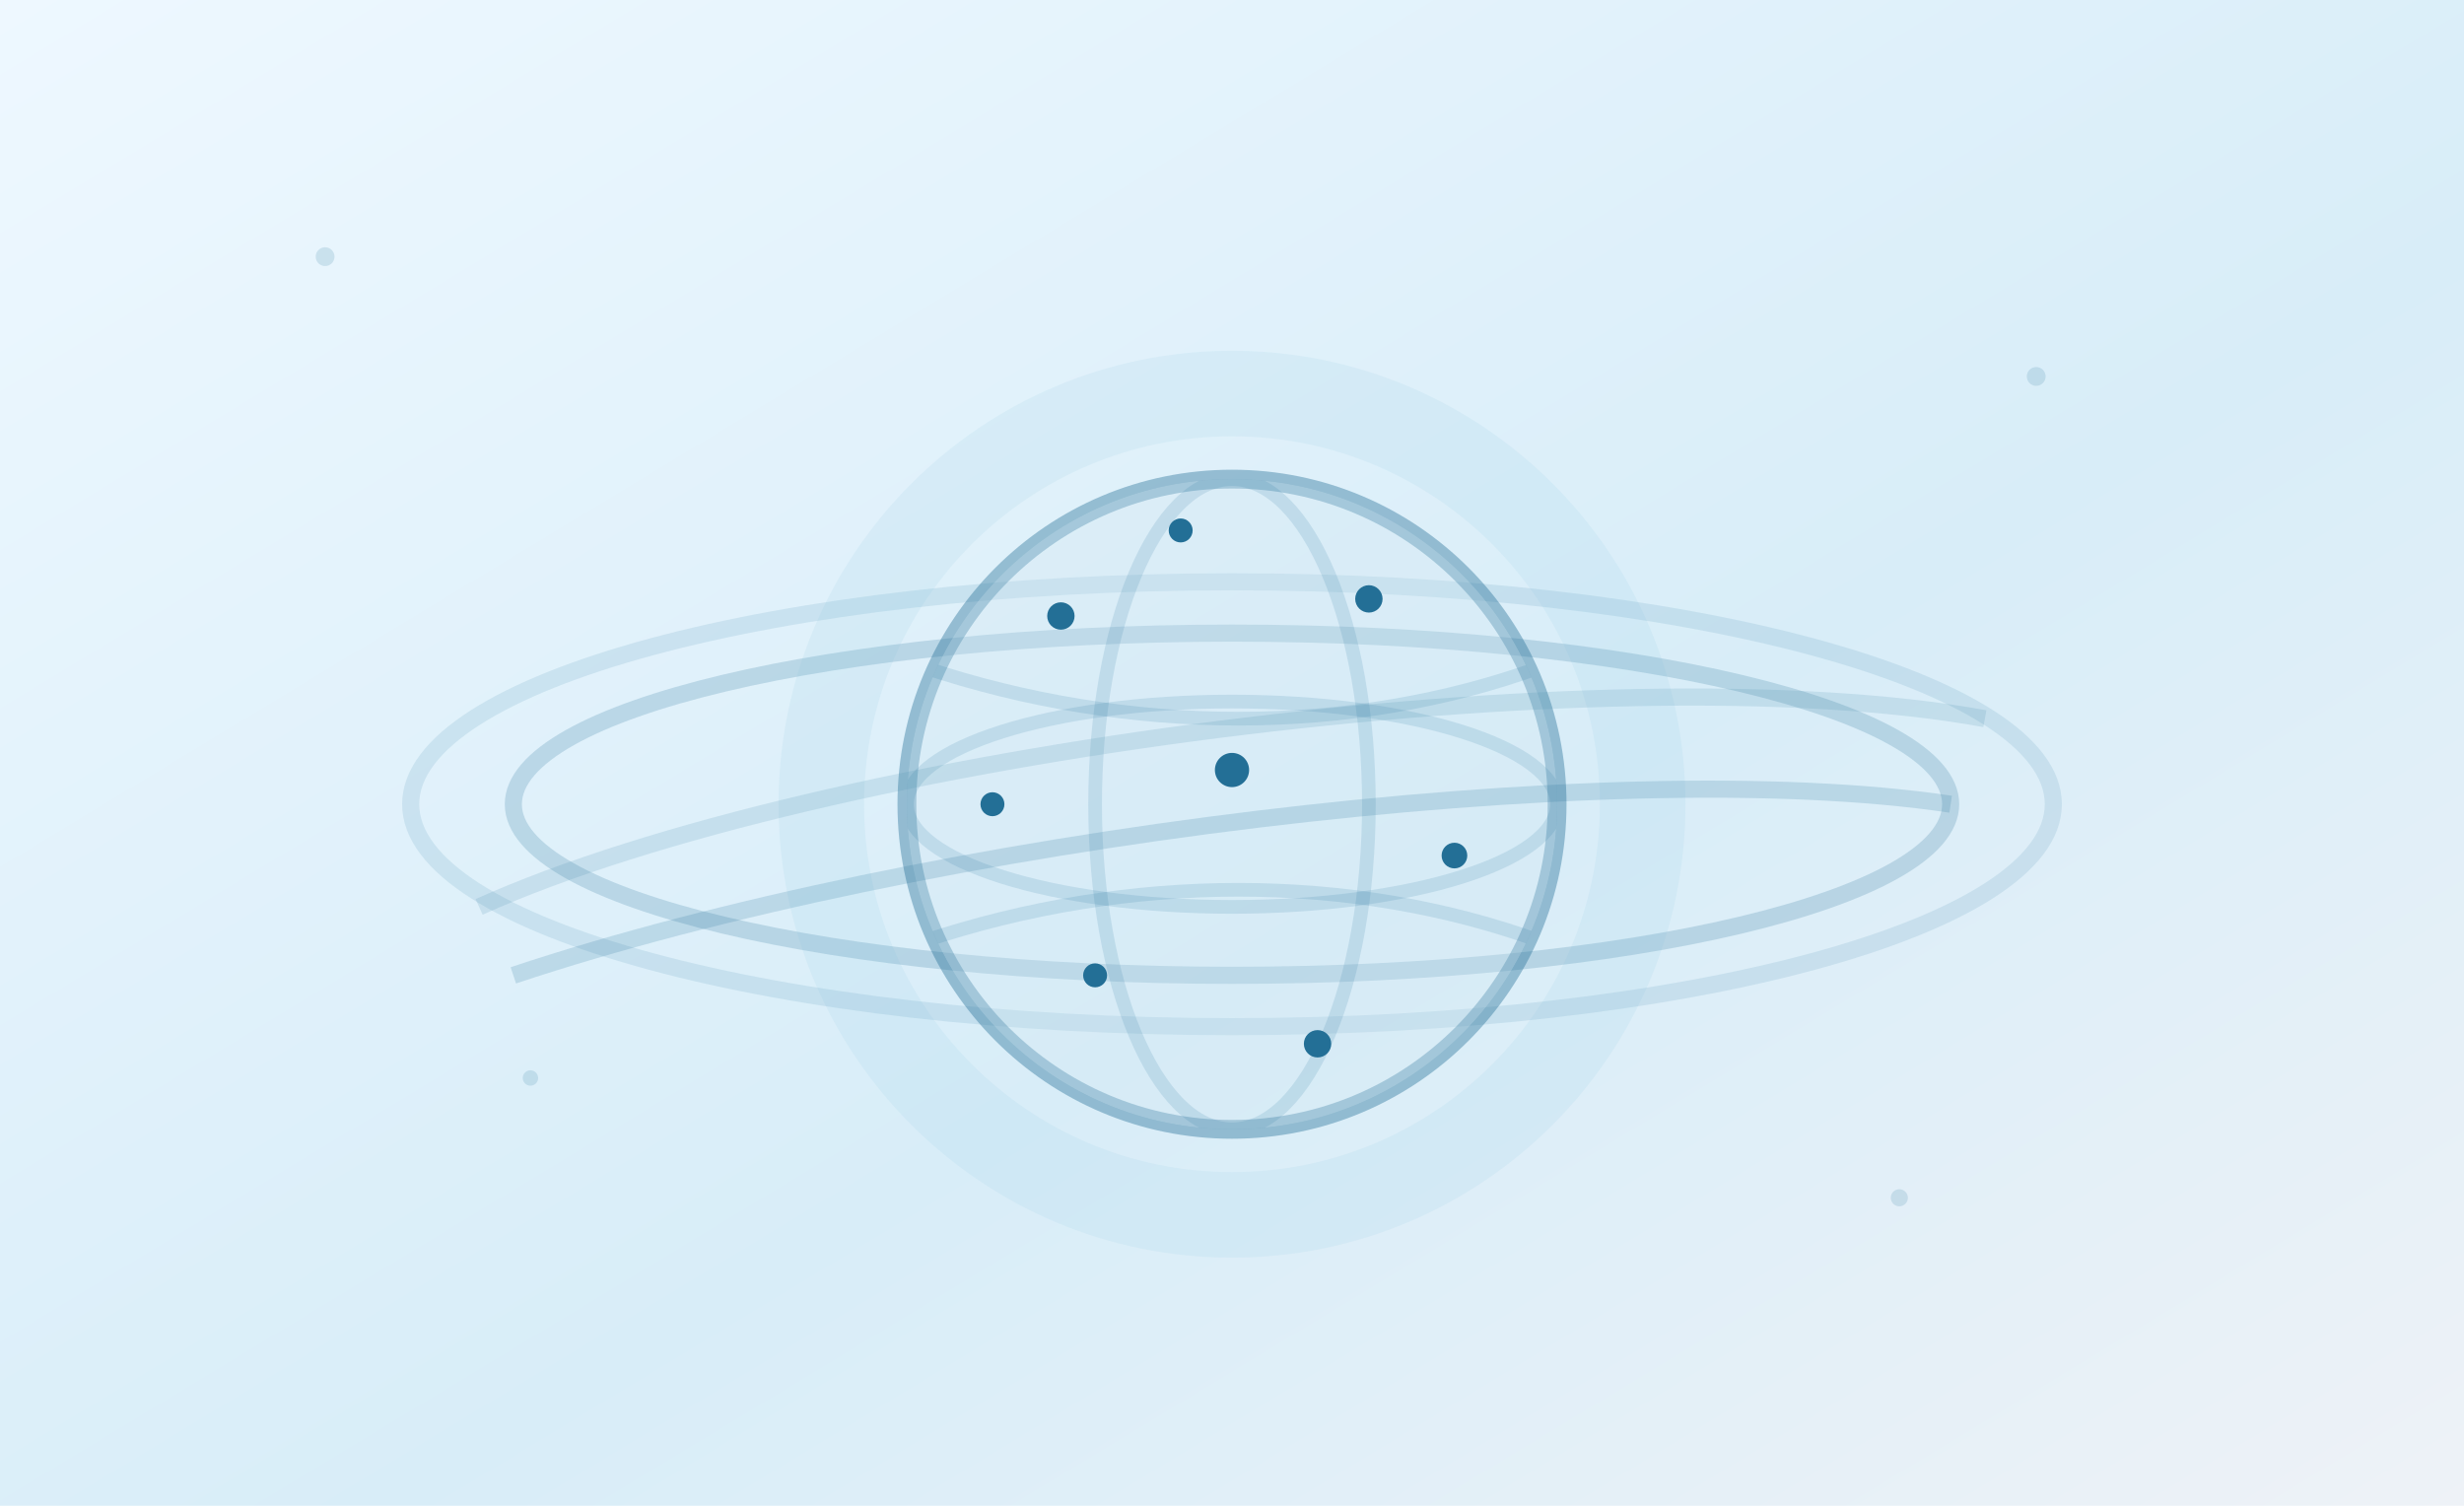
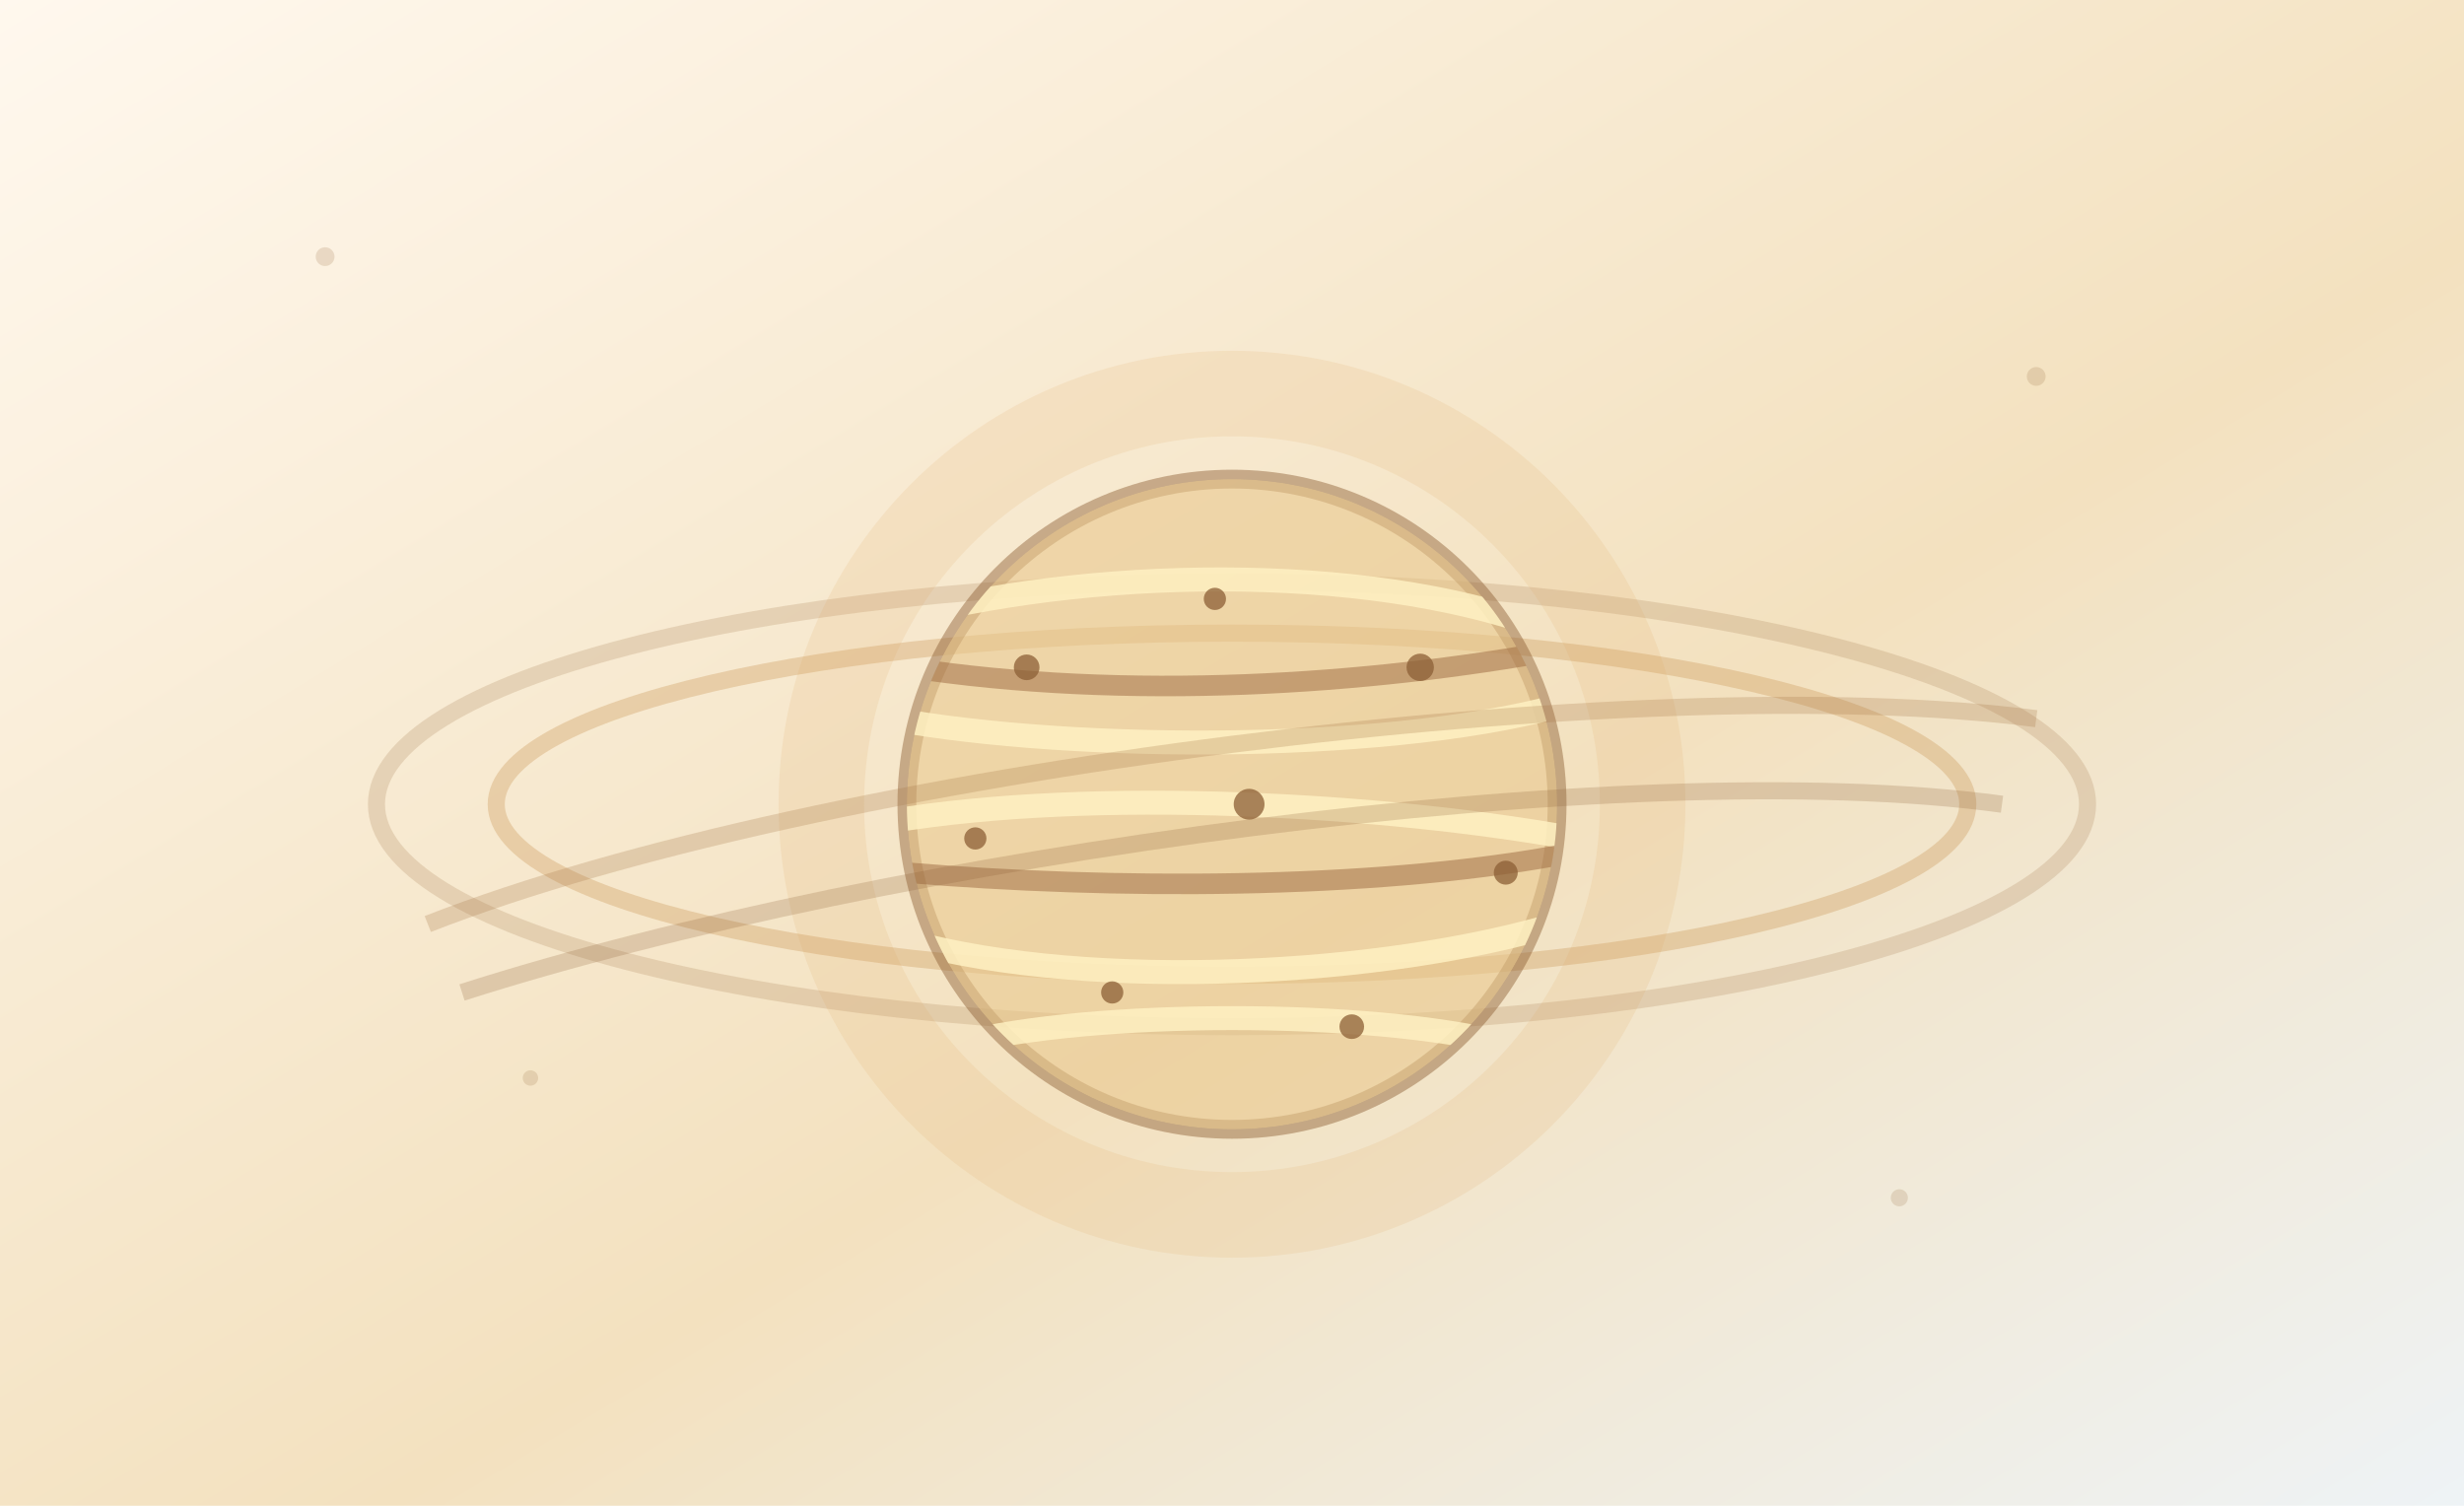
<svg xmlns="http://www.w3.org/2000/svg" viewBox="0 0 144 88">
  <defs>
    <linearGradient id="sky" x1="0" y1="0" x2="1" y2="1">
-       <stop offset="0" stop-color="#eef8ff" />
-       <stop offset=".58" stop-color="#d8edf8" />
-       <stop offset="1" stop-color="#eef2f7" />
+       <stop offset="0" stop-color="#fff8ee" />
+       <stop offset=".58" stop-color="#f3e1bf" />
+       <stop offset="1" stop-color="#eef3f6" />
    </linearGradient>
    <clipPath id="bodyClip">
      <circle cx="72" cy="47" r="19" />
    </clipPath>
  </defs>
  <rect width="144" height="88" fill="url(#sky)" />
-   <g fill="#3f83a8" opacity=".18">
+   <g fill="#916635" opacity=".18">
    <circle cx="19" cy="15" r=".55" />
    <circle cx="31" cy="63" r=".45" />
    <circle cx="119" cy="22" r=".55" />
    <circle cx="111" cy="70" r=".5" />
  </g>
-   <ellipse cx="72" cy="47" rx="48" ry="13" fill="none" stroke="#3f83a8" stroke-opacity=".14" />
-   <ellipse cx="72" cy="47" rx="42" ry="10" fill="none" stroke="#236f96" stroke-opacity=".2" />
-   <circle cx="72" cy="47" r="24" fill="none" stroke="#70b9d7" stroke-opacity=".1" stroke-width="5" />
-   <circle cx="72" cy="47" r="19" fill="none" stroke="#236f96" stroke-opacity=".4" stroke-width="1.1" />
+   <ellipse cx="72" cy="47" rx="50" ry="13" fill="none" stroke="#9f7242" stroke-opacity=".2" />
+   <ellipse cx="72" cy="47" rx="43" ry="10" fill="none" stroke="#c6904f" stroke-opacity=".32" />
+   <circle cx="72" cy="47" r="24" fill="none" stroke="#d8a15c" stroke-opacity=".14" stroke-width="5" />
+   <circle cx="72" cy="47" r="19" fill="none" stroke="#8c5f35" stroke-opacity=".45" stroke-width="1.1" />
  <g clip-path="url(#bodyClip)">
-     <circle cx="72" cy="47" r="19" fill="#cfe5ef" opacity=".28" />
-     <g fill="none" stroke="#236f96" stroke-opacity=".14" stroke-width=".8">
-       <ellipse cx="72" cy="47" rx="19" ry="6" />
-       <ellipse cx="72" cy="47" rx="8" ry="19" />
-       <path d="M54 39c12 4 25 4 36 0M54 55c12-4 25-4 36 0" />
-     </g>
-     <g fill="#236f96">
-       <circle cx="62" cy="36" r=".8" />
-       <circle cx="69" cy="31" r=".7" />
-       <circle cx="80" cy="35" r=".8" />
-       <circle cx="58" cy="47" r=".7" />
-       <circle cx="72" cy="45" r="1" />
-       <circle cx="85" cy="50" r=".75" />
-       <circle cx="64" cy="57" r=".7" />
-       <circle cx="77" cy="61" r=".8" />
+     <circle cx="72" cy="47" r="19" fill="#e8c88d" opacity=".58" />
+     <path d="M53 36c12-3 28-3 38 1M52 42c11 2 30 2 40-1M52 48c12-2 29-1 40 1M53 55c11 3 28 2 38-1M56 61c8-2 24-2 32 0" fill="none" stroke="#fff1c3" stroke-opacity=".82" stroke-width="1.4" />
+     <path d="M53 39c13 2 27 1 38-1M53 51c12 1 27 1 38-1" fill="none" stroke="#9d6840" stroke-opacity=".5" stroke-width="1.2" />
+     <g fill="#8c5f35" opacity=".75">
+       <circle cx="60" cy="39" r=".75" />
+       <circle cx="71" cy="35" r=".65" />
+       <circle cx="83" cy="39" r=".8" />
+       <circle cx="57" cy="49" r=".65" />
+       <circle cx="73" cy="47" r=".9" />
+       <circle cx="88" cy="51" r=".7" />
+       <circle cx="65" cy="58" r=".65" />
+       <circle cx="79" cy="60" r=".72" />
    </g>
  </g>
-   <path d="M28 53C48 44 94 38 116 42" fill="none" stroke="#3f83a8" stroke-opacity=".16" />
-   <path d="M30 57C54 49 94 44 114 47" fill="none" stroke="#236f96" stroke-opacity=".18" />
+   <path d="M25 54C48 45 96 39 119 42" fill="none" stroke="#a47645" stroke-opacity=".25" />
+   <path d="M27 58C52 50 95 44 117 47" fill="none" stroke="#8c5f35" stroke-opacity=".22" />
</svg>
